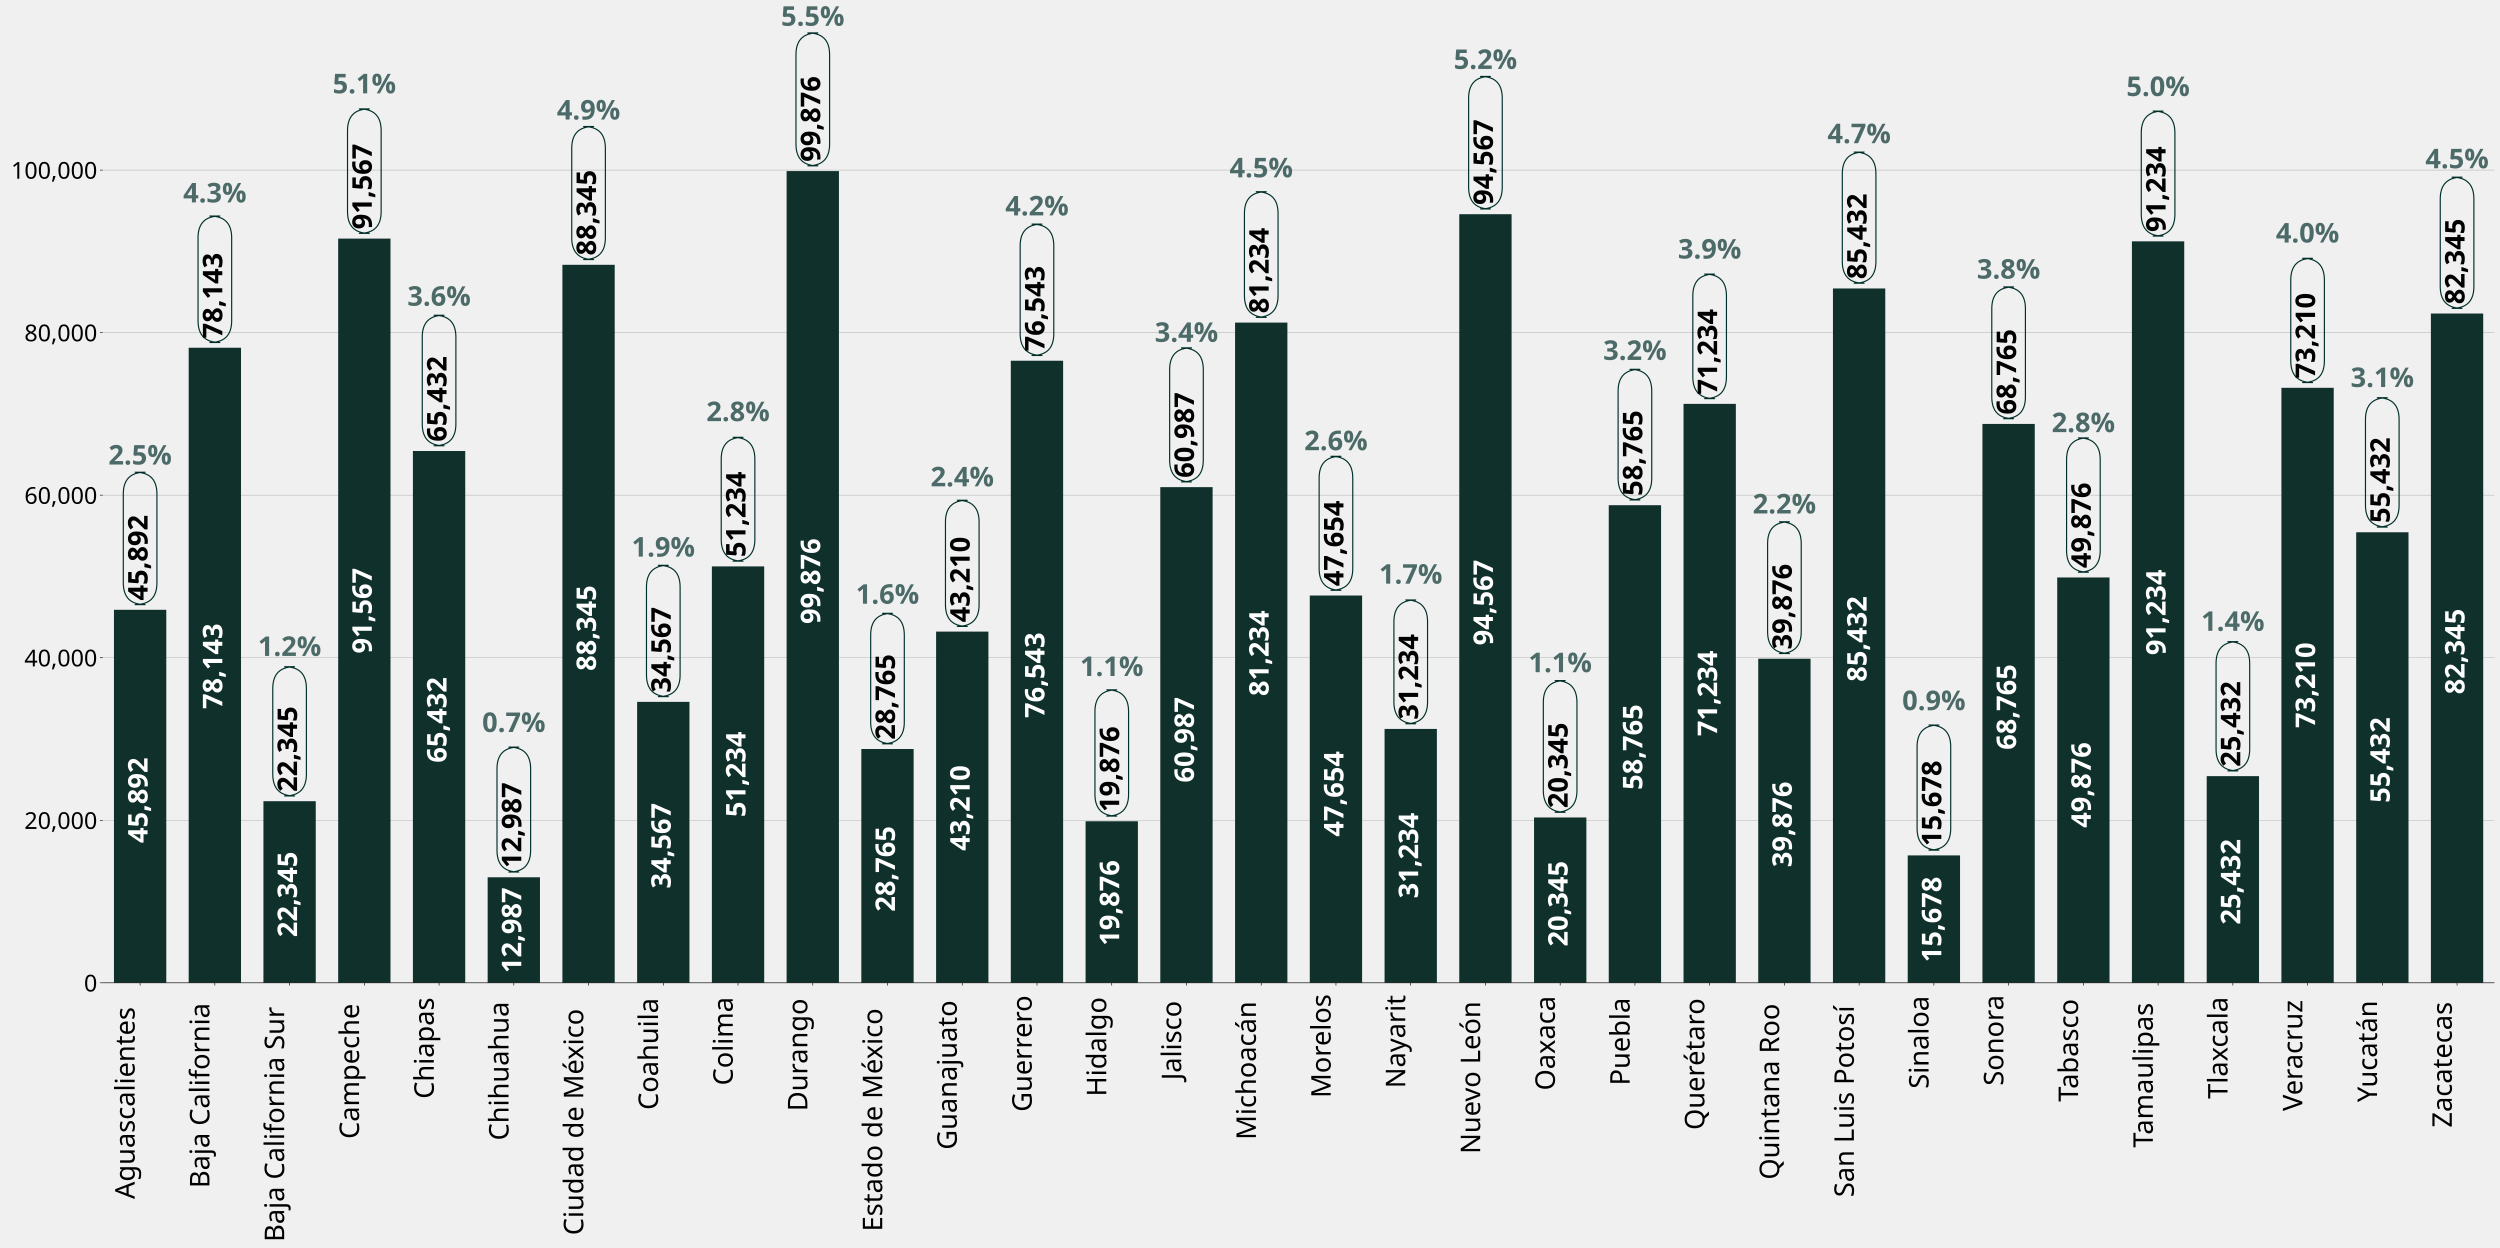
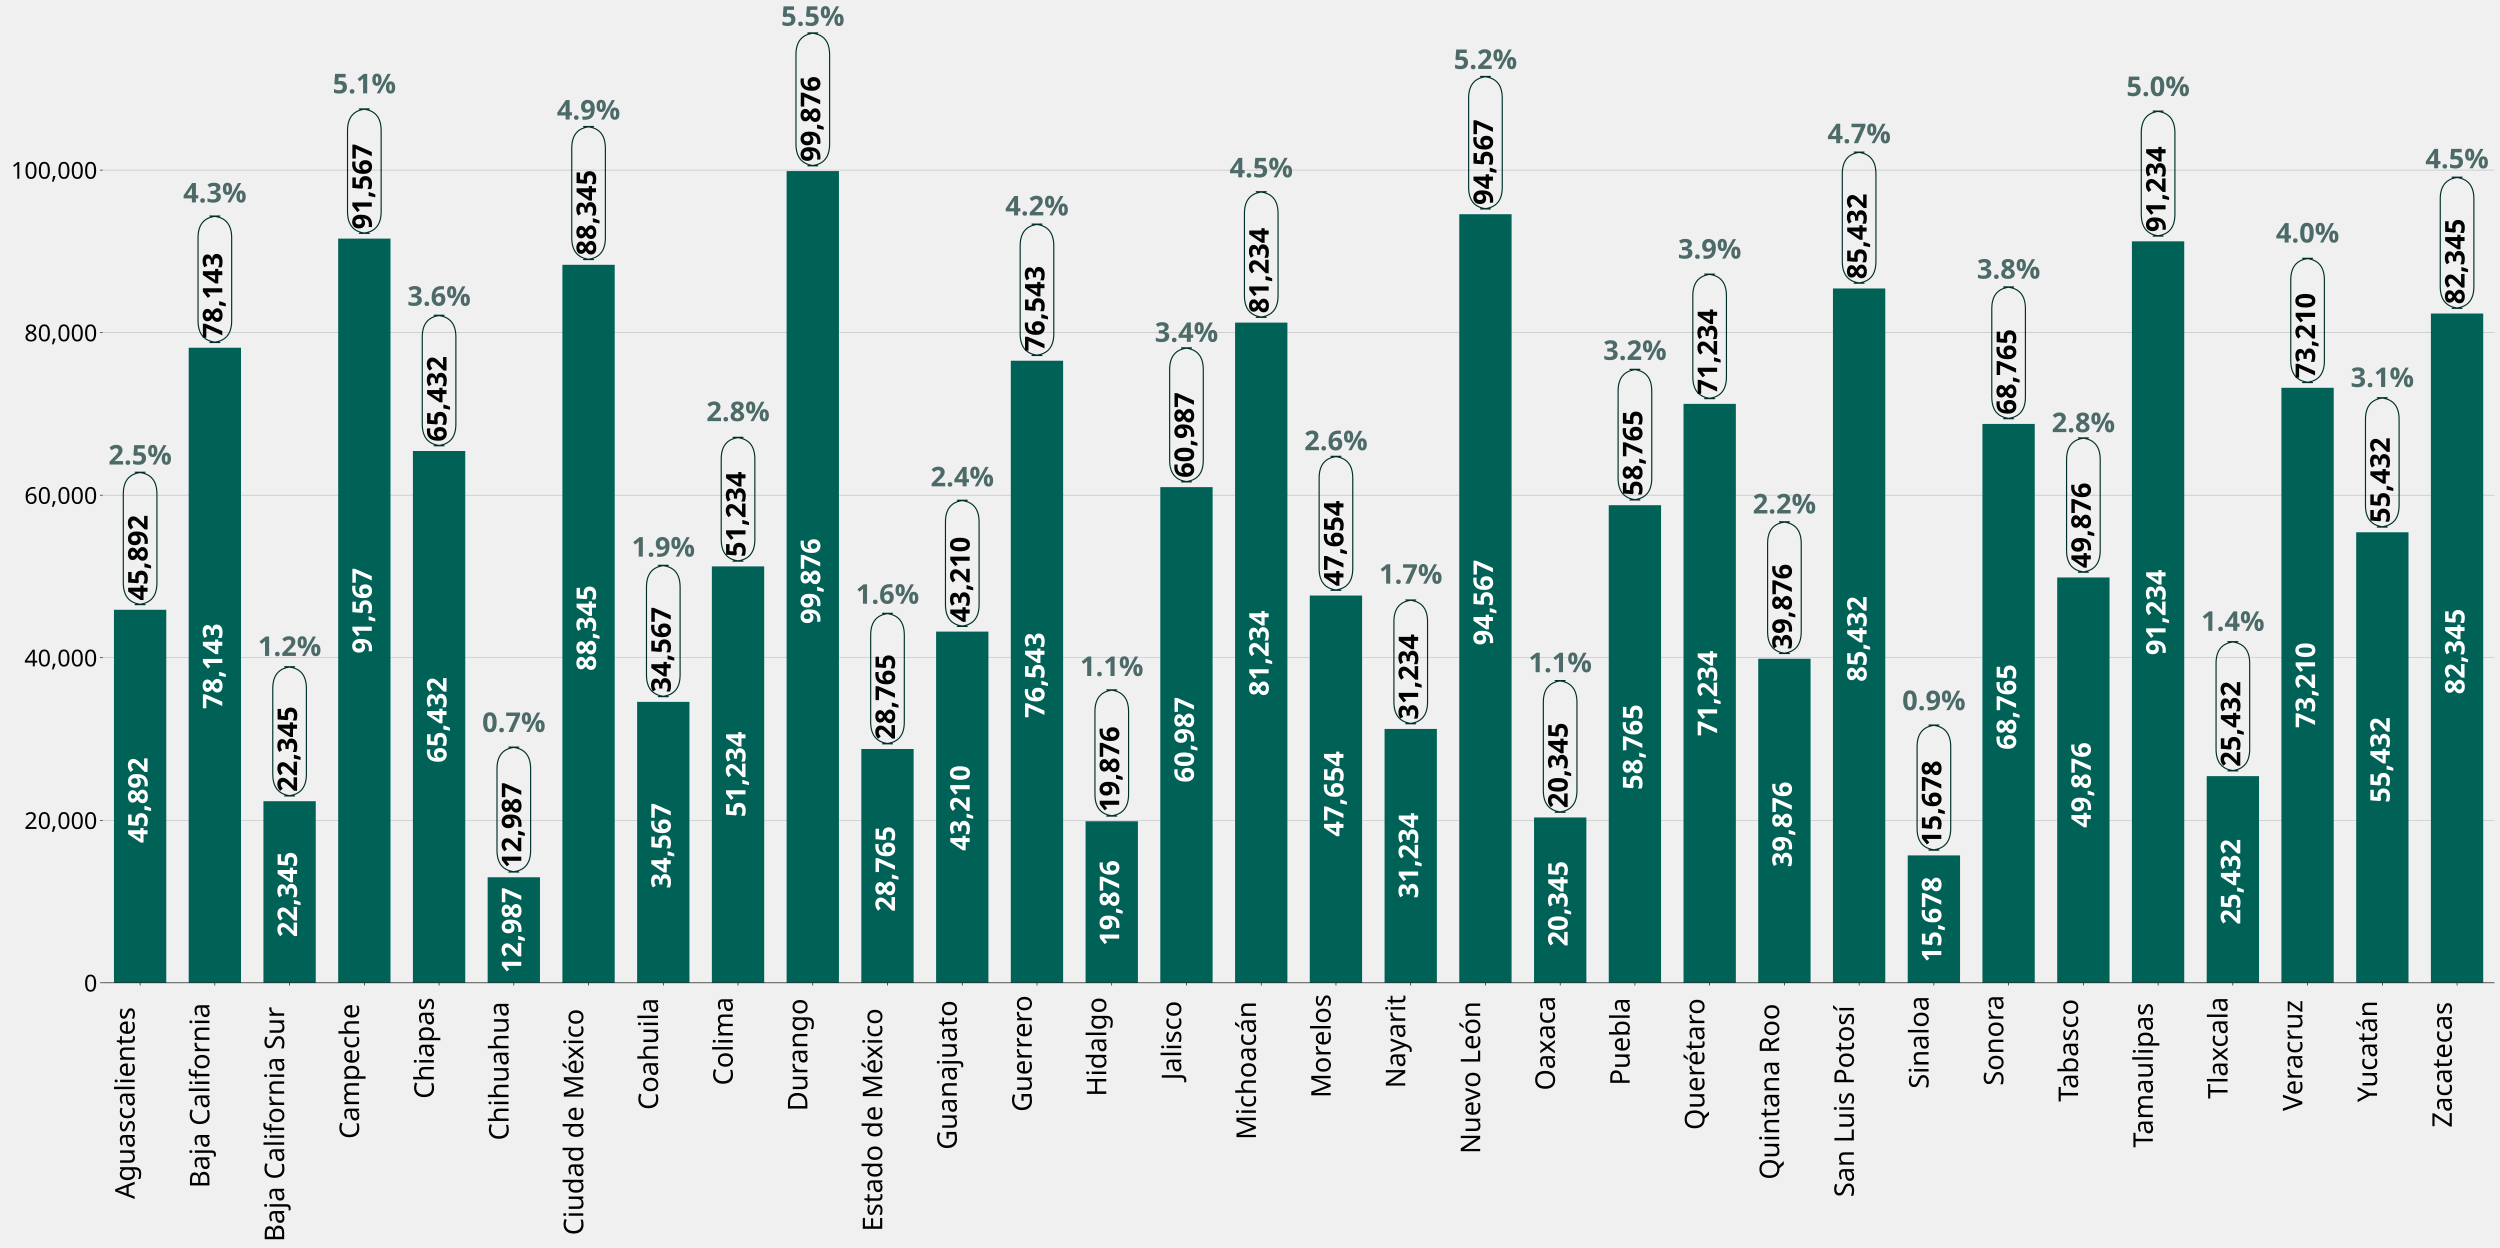
<svg xmlns="http://www.w3.org/2000/svg" xmlns:xlink="http://www.w3.org/1999/xlink" width="3216pt" height="1604.7pt" version="1.1" viewBox="0 0 3216 1604.7">
  <defs>
    <style type="text/css">*{stroke-linejoin: round; stroke-linecap: butt}</style>
  </defs>
  <path d="m0 1604.7h3216v-1604.7h-3216v1604.7z" opacity="0" />
  <path d="m132.17 1264.3h3076.7v-1200.9h-3076.7v1200.9z" opacity="0" />
  <defs>
    <path id="b" d="m0 0v3.5" stroke="#000" stroke-width=".8" />
  </defs>
  <use x="180.239" y="1264.321" stroke="#000000" stroke-width=".8" xlink:href="#b" />
  <text transform="translate(173.24 1542.4) rotate(-90)" font-family="'Montserrat'" font-size="35px" font-weight="500">Aguascalientes</text>
  <use x="276.385" y="1264.321" stroke="#000000" stroke-width=".8" xlink:href="#b" />
  <text transform="translate(269.38 1528.3) rotate(-90)" font-family="'Montserrat'" font-size="35px" font-weight="500">Baja California</text>
  <use x="372.53" y="1264.321" stroke="#000000" stroke-width=".8" xlink:href="#b" />
  <text transform="translate(365.53 1597.5) rotate(-90)" font-family="'Montserrat'" font-size="35px" font-weight="500">Baja California Sur</text>
  <use x="468.676" y="1264.321" stroke="#000000" stroke-width=".8" xlink:href="#b" />
  <text transform="translate(461.88 1465.1) rotate(-90)" font-family="'Montserrat'" font-size="35px" font-weight="500">Campeche</text>
  <use x="564.822" y="1264.321" stroke="#000000" stroke-width=".8" xlink:href="#b" />
  <text transform="translate(558.03 1413.5) rotate(-90)" font-family="'Montserrat'" font-size="35px" font-weight="500">Chiapas</text>
  <use x="660.968" y="1264.321" stroke="#000000" stroke-width=".8" xlink:href="#b" />
  <text transform="translate(654.18 1467.1) rotate(-90)" font-family="'Montserrat'" font-size="35px" font-weight="500">Chihuahua</text>
  <use x="757.114" y="1264.321" stroke="#000000" stroke-width=".8" xlink:href="#b" />
  <text transform="translate(750.32 1589) rotate(-90)" font-family="'Montserrat'" font-size="35px" font-weight="500">Ciudad de México</text>
  <use x="853.26" y="1264.321" stroke="#000000" stroke-width=".8" xlink:href="#b" />
  <text transform="translate(846.47 1427.8) rotate(-90)" font-family="'Montserrat'" font-size="35px" font-weight="500">Coahuila</text>
  <use x="949.406" y="1264.321" stroke="#000000" stroke-width=".8" xlink:href="#b" />
  <text transform="translate(942.61 1396.3) rotate(-90)" font-family="'Montserrat'" font-size="35px" font-weight="500">Colima</text>
  <use x="1045.552" y="1264.321" stroke="#000000" stroke-width=".8" xlink:href="#b" />
  <text transform="translate(1038.6 1429.4) rotate(-90)" font-family="'Montserrat'" font-size="35px" font-weight="500">Durango</text>
  <use x="1141.698" y="1264.321" stroke="#000000" stroke-width=".8" xlink:href="#b" />
  <text transform="translate(1134.9 1584.1) rotate(-90)" font-family="'Montserrat'" font-size="35px" font-weight="500">Estado de México</text>
  <use x="1237.844" y="1264.321" stroke="#000000" stroke-width=".8" xlink:href="#b" />
  <text transform="translate(1230.8 1479) rotate(-90)" font-family="'Montserrat'" font-size="35px" font-weight="500">Guanajuato</text>
  <use x="1333.99" y="1264.321" stroke="#000000" stroke-width=".8" xlink:href="#b" />
  <text transform="translate(1327.2 1430.2) rotate(-90)" font-family="'Montserrat'" font-size="35px" font-weight="500">Guerrero</text>
  <use x="1430.136" y="1264.321" stroke="#000000" stroke-width=".8" xlink:href="#b" />
  <text transform="translate(1423.1 1410.5) rotate(-90)" font-family="'Montserrat'" font-size="35px" font-weight="500">Hidalgo</text>
  <use x="1526.282" y="1264.321" stroke="#000000" stroke-width=".8" xlink:href="#b" />
  <text transform="translate(1519.5 1389.5) rotate(-90)" font-family="'Montserrat'" font-size="35px" font-weight="500">Jalisco</text>
  <use x="1622.428" y="1264.321" stroke="#000000" stroke-width=".8" xlink:href="#b" />
  <text transform="translate(1615.6 1466.2) rotate(-90)" font-family="'Montserrat'" font-size="35px" font-weight="500">Michoacán</text>
  <use x="1718.574" y="1264.321" stroke="#000000" stroke-width=".8" xlink:href="#b" />
  <text transform="translate(1711.8 1412.3) rotate(-90)" font-family="'Montserrat'" font-size="35px" font-weight="500">Morelos</text>
  <use x="1814.72" y="1264.321" stroke="#000000" stroke-width=".8" xlink:href="#b" />
  <text transform="translate(1807.7 1399.8) rotate(-90)" font-family="'Montserrat'" font-size="35px" font-weight="500">Nayarit</text>
  <use x="1910.865" y="1264.321" stroke="#000000" stroke-width=".8" xlink:href="#b" />
  <text transform="translate(1904.1 1484.3) rotate(-90)" font-family="'Montserrat'" font-size="35px" font-weight="500">Nuevo León</text>
  <use x="2007.011" y="1264.321" stroke="#000000" stroke-width=".8" xlink:href="#b" />
  <text transform="translate(2000.2 1402.8) rotate(-90)" font-family="'Montserrat'" font-size="35px" font-weight="500">Oaxaca</text>
  <use x="2103.157" y="1264.321" stroke="#000000" stroke-width=".8" xlink:href="#b" />
  <text transform="translate(2096.4 1396.3) rotate(-90)" font-family="'Montserrat'" font-size="35px" font-weight="500">Puebla</text>
  <use x="2199.303" y="1264.321" stroke="#000000" stroke-width=".8" xlink:href="#b" />
  <text transform="translate(2192.5 1453.6) rotate(-90)" font-family="'Montserrat'" font-size="35px" font-weight="500">Querétaro</text>
  <use x="2295.449" y="1264.321" stroke="#000000" stroke-width=".8" xlink:href="#b" />
  <text transform="translate(2288.7 1517.5) rotate(-90)" font-family="'Montserrat'" font-size="35px" font-weight="500">Quintana Roo</text>
  <use x="2391.595" y="1264.321" stroke="#000000" stroke-width=".8" xlink:href="#b" />
  <text transform="translate(2384.8 1540) rotate(-90)" font-family="'Montserrat'" font-size="35px" font-weight="500">San Luis Potosí</text>
  <use x="2487.741" y="1264.321" stroke="#000000" stroke-width=".8" xlink:href="#b" />
  <text transform="translate(2480.9 1400.5) rotate(-90)" font-family="'Montserrat'" font-size="35px" font-weight="500">Sinaloa</text>
  <use x="2583.887" y="1264.321" stroke="#000000" stroke-width=".8" xlink:href="#b" />
  <text transform="translate(2577.1 1396.6) rotate(-90)" font-family="'Montserrat'" font-size="35px" font-weight="500">Sonora</text>
  <use x="2680.033" y="1264.321" stroke="#000000" stroke-width=".8" xlink:href="#b" />
  <text transform="translate(2673.2 1417.3) rotate(-90)" font-family="'Montserrat'" font-size="35px" font-weight="500">Tabasco</text>
  <use x="2776.179" y="1264.321" stroke="#000000" stroke-width=".8" xlink:href="#b" />
  <text transform="translate(2769.4 1476.3) rotate(-90)" font-family="'Montserrat'" font-size="35px" font-weight="500">Tamaulipas</text>
  <use x="2872.325" y="1264.321" stroke="#000000" stroke-width=".8" xlink:href="#b" />
  <text transform="translate(2865.5 1413.5) rotate(-90)" font-family="'Montserrat'" font-size="35px" font-weight="500">Tlaxcala</text>
  <use x="2968.471" y="1264.321" stroke="#000000" stroke-width=".8" xlink:href="#b" />
  <text transform="translate(2961.7 1429.2) rotate(-90)" font-family="'Montserrat'" font-size="35px" font-weight="500">Veracruz</text>
  <use x="3064.617" y="1264.321" stroke="#000000" stroke-width=".8" xlink:href="#b" />
  <text transform="translate(3057.8 1417.8) rotate(-90)" font-family="'Montserrat'" font-size="35px" font-weight="500">Yucatán</text>
  <use x="3160.763" y="1264.321" stroke="#000000" stroke-width=".8" xlink:href="#b" />
  <text transform="translate(3154 1450.5) rotate(-90)" font-family="'Montserrat'" font-size="35px" font-weight="500">Zacatecas</text>
  <path d="m132.17 1264.3h3076.7" clip-path="url(#a)" fill="none" stroke="#b9b9b9" stroke-linecap="square" stroke-width=".75" />
  <defs>
    <path id="c" d="m0 0h-3.5" stroke="#000" stroke-width=".8" />
  </defs>
  <use x="132.166" y="1264.321" stroke="#000000" stroke-width=".8" xlink:href="#c" />
  <text transform="rotate(-0 125.17 1275.5)" x="125.166" y="1275.452" font-family="'Montserrat'" font-size="30px" font-weight="500" text-anchor="end">0</text>
  <path d="m132.17 1055.2h3076.7" clip-path="url(#a)" fill="none" stroke="#b9b9b9" stroke-linecap="square" stroke-width=".75" />
  <use x="132.166" y="1055.216" stroke="#000000" stroke-width=".8" xlink:href="#c" />
  <text transform="rotate(-0 125.17 1066.3)" x="125.166" y="1066.347" font-family="'Montserrat'" font-size="30px" font-weight="500" text-anchor="end">20,000</text>
  <path d="m132.17 846.11h3076.7" clip-path="url(#a)" fill="none" stroke="#b9b9b9" stroke-linecap="square" stroke-width=".75" />
  <use x="132.166" y="846.111" stroke="#000000" stroke-width=".8" xlink:href="#c" />
  <text transform="rotate(-0 125.17 857.24)" x="125.166" y="857.242" font-family="'Montserrat'" font-size="30px" font-weight="500" text-anchor="end">40,000</text>
  <path d="m132.17 637.01h3076.7" clip-path="url(#a)" fill="none" stroke="#b9b9b9" stroke-linecap="square" stroke-width=".75" />
  <use x="132.166" y="637.006" stroke="#000000" stroke-width=".8" xlink:href="#c" />
  <text transform="rotate(-0 125.17 648.14)" x="125.166" y="648.137" font-family="'Montserrat'" font-size="30px" font-weight="500" text-anchor="end">60,000</text>
  <path d="m132.17 427.9h3076.7" clip-path="url(#a)" fill="none" stroke="#b9b9b9" stroke-linecap="square" stroke-width=".75" />
  <use x="132.166" y="427.901" stroke="#000000" stroke-width=".8" xlink:href="#c" />
  <text transform="rotate(-0 125.17 439.03)" x="125.166" y="439.032" font-family="'Montserrat'" font-size="30px" font-weight="500" text-anchor="end">80,000</text>
  <path d="m132.17 218.8h3076.7" clip-path="url(#a)" fill="none" stroke="#b9b9b9" stroke-linecap="square" stroke-width=".75" />
  <use x="132.166" y="218.796" stroke="#000000" stroke-width=".8" xlink:href="#c" />
  <text transform="rotate(-0 125.17 229.93)" x="125.166" y="229.927" font-family="'Montserrat'" font-size="30px" font-weight="500" text-anchor="end">100,000</text>
-   <path d="m146.59 1264.3h67.302v-479.81h-67.302z" clip-path="url(#a)" fill="#10302c" />
-   <path d="m242.73 1264.3h67.302v-817h-67.302z" clip-path="url(#a)" fill="#10302c" />
-   <path d="m338.88 1264.3h67.302v-233.62h-67.302z" clip-path="url(#a)" fill="#10302c" />
-   <path d="m435.03 1264.3h67.302v-957.36h-67.302z" clip-path="url(#a)" fill="#10302c" />
-   <path d="m531.17 1264.3h67.302v-684.11h-67.302z" clip-path="url(#a)" fill="#10302c" />
-   <path d="m627.32 1264.3h67.302v-135.78h-67.302z" clip-path="url(#a)" fill="#10302c" />
-   <path d="m723.46 1264.3h67.302v-923.67h-67.302z" clip-path="url(#a)" fill="#10302c" />
-   <path d="m819.61 1264.3h67.302v-361.41h-67.302z" clip-path="url(#a)" fill="#10302c" />
-   <path d="m915.76 1264.3h67.302v-535.66h-67.302z" clip-path="url(#a)" fill="#10302c" />
-   <path d="m1011.9 1264.3h67.302v-1044.2h-67.302z" clip-path="url(#a)" fill="#10302c" />
-   <path d="m1108 1264.3h67.302v-300.75h-67.302z" clip-path="url(#a)" fill="#10302c" />
-   <path d="m1204.2 1264.3h67.302v-451.77h-67.302z" clip-path="url(#a)" fill="#10302c" />
-   <path d="m1300.3 1264.3h67.302v-800.28h-67.302z" clip-path="url(#a)" fill="#10302c" />
-   <path d="m1396.5 1264.3h67.302v-207.81h-67.302z" clip-path="url(#a)" fill="#10302c" />
-   <path d="m1492.6 1264.3h67.302v-637.63h-67.302z" clip-path="url(#a)" fill="#10302c" />
-   <path d="m1588.8 1264.3h67.302v-849.32h-67.302z" clip-path="url(#a)" fill="#10302c" />
-   <path d="m1684.9 1264.3h67.302v-498.23h-67.302z" clip-path="url(#a)" fill="#10302c" />
-   <path d="m1781.1 1264.3h67.302v-326.56h-67.302z" clip-path="url(#a)" fill="#10302c" />
-   <path d="m1877.2 1264.3h67.302v-988.72h-67.302z" clip-path="url(#a)" fill="#10302c" />
-   <path d="m1973.4 1264.3h67.302v-212.71h-67.302z" clip-path="url(#a)" fill="#10302c" />
-   <path d="m2069.5 1264.3h67.302v-614.4h-67.302z" clip-path="url(#a)" fill="#10302c" />
-   <path d="m2165.7 1264.3h67.302v-744.77h-67.302z" clip-path="url(#a)" fill="#10302c" />
-   <path d="m2261.8 1264.3h67.302v-416.91h-67.302z" clip-path="url(#a)" fill="#10302c" />
-   <path d="m2357.9 1264.3h67.302v-893.21h-67.302z" clip-path="url(#a)" fill="#10302c" />
-   <path d="m2454.1 1264.3h67.302v-163.92h-67.302z" clip-path="url(#a)" fill="#10302c" />
-   <path d="m2550.2 1264.3h67.302v-718.96h-67.302z" clip-path="url(#a)" fill="#10302c" />
-   <path d="m2646.4 1264.3h67.302v-521.47h-67.302z" clip-path="url(#a)" fill="#10302c" />
-   <path d="m2742.5 1264.3h67.302v-953.87h-67.302z" clip-path="url(#a)" fill="#10302c" />
-   <path d="m2838.7 1264.3h67.302v-265.9h-67.302z" clip-path="url(#a)" fill="#10302c" />
-   <path d="m2934.8 1264.3h67.302v-765.43h-67.302z" clip-path="url(#a)" fill="#10302c" />
-   <path d="m3031 1264.3h67.302v-579.56h-67.302z" clip-path="url(#a)" fill="#10302c" />
-   <path d="m3127.1 1264.3h67.302v-860.94h-67.302z" clip-path="url(#a)" fill="#10302c" />
+   <path d="m146.59 1264.3h67.302v-479.81h-67.302z" clip-path="url(#a)" fill="#006157" />
+   <path d="m242.73 1264.3h67.302v-817h-67.302z" clip-path="url(#a)" fill="#006157" />
+   <path d="m338.88 1264.3h67.302v-233.62h-67.302z" clip-path="url(#a)" fill="#006157" />
+   <path d="m435.03 1264.3h67.302v-957.36h-67.302z" clip-path="url(#a)" fill="#006157" />
+   <path d="m531.17 1264.3h67.302v-684.11h-67.302z" clip-path="url(#a)" fill="#006157" />
+   <path d="m627.32 1264.3h67.302v-135.78h-67.302z" clip-path="url(#a)" fill="#006157" />
+   <path d="m723.46 1264.3h67.302v-923.67h-67.302z" clip-path="url(#a)" fill="#006157" />
+   <path d="m819.61 1264.3h67.302v-361.41h-67.302z" clip-path="url(#a)" fill="#006157" />
+   <path d="m915.76 1264.3h67.302v-535.66h-67.302z" clip-path="url(#a)" fill="#006157" />
+   <path d="m1011.9 1264.3h67.302v-1044.2h-67.302z" clip-path="url(#a)" fill="#006157" />
+   <path d="m1108 1264.3h67.302v-300.75h-67.302z" clip-path="url(#a)" fill="#006157" />
+   <path d="m1204.2 1264.3h67.302v-451.77h-67.302z" clip-path="url(#a)" fill="#006157" />
+   <path d="m1300.3 1264.3h67.302v-800.28h-67.302z" clip-path="url(#a)" fill="#006157" />
+   <path d="m1396.5 1264.3h67.302v-207.81h-67.302z" clip-path="url(#a)" fill="#006157" />
+   <path d="m1492.6 1264.3h67.302v-637.63h-67.302z" clip-path="url(#a)" fill="#006157" />
+   <path d="m1588.8 1264.3h67.302v-849.32h-67.302z" clip-path="url(#a)" fill="#006157" />
+   <path d="m1684.9 1264.3h67.302v-498.23h-67.302z" clip-path="url(#a)" fill="#006157" />
+   <path d="m1781.1 1264.3h67.302v-326.56h-67.302z" clip-path="url(#a)" fill="#006157" />
+   <path d="m1877.2 1264.3h67.302v-988.72h-67.302z" clip-path="url(#a)" fill="#006157" />
+   <path d="m1973.4 1264.3h67.302v-212.71h-67.302z" clip-path="url(#a)" fill="#006157" />
+   <path d="m2069.5 1264.3h67.302v-614.4h-67.302z" clip-path="url(#a)" fill="#006157" />
+   <path d="m2165.7 1264.3h67.302v-744.77h-67.302z" clip-path="url(#a)" fill="#006157" />
+   <path d="m2261.8 1264.3h67.302v-416.91h-67.302z" clip-path="url(#a)" fill="#006157" />
+   <path d="m2357.9 1264.3h67.302v-893.21h-67.302z" clip-path="url(#a)" fill="#006157" />
+   <path d="m2454.1 1264.3h67.302v-163.92h-67.302z" clip-path="url(#a)" fill="#006157" />
+   <path d="m2550.2 1264.3h67.302v-718.96h-67.302z" clip-path="url(#a)" fill="#006157" />
+   <path d="m2646.4 1264.3h67.302v-521.47h-67.302z" clip-path="url(#a)" fill="#006157" />
+   <path d="m2742.5 1264.3h67.302v-953.87h-67.302z" clip-path="url(#a)" fill="#006157" />
+   <path d="m2838.7 1264.3h67.302v-265.9h-67.302z" clip-path="url(#a)" fill="#006157" />
+   <path d="m2934.8 1264.3h67.302v-765.43h-67.302z" clip-path="url(#a)" fill="#006157" />
+   <path d="m3031 1264.3h67.302v-579.56h-67.302z" clip-path="url(#a)" fill="#006157" />
+   <path d="m3127.1 1264.3h67.302v-860.94h-67.302z" clip-path="url(#a)" fill="#006157" />
  <path d="m132.17 1264.3h3076.7" fill="none" stroke="#000" stroke-linecap="square" stroke-width=".8" />
  <text transform="translate(189.83 1084.5) rotate(-90)" fill="#ffffff" font-family="'Montserrat'" font-size="35px" font-weight="700">45,892</text>
  <path d="m201.87 749.75v-114.28q0-28-28-28h12.737q-28 0-28 28v114.28q0 28 28 28h-12.737q28 0 28-28z" fill="none" stroke="#002f2a" stroke-width="1.5" />
  <text transform="translate(189.83 772.5) rotate(-90)" font-family="'Montserrat'" font-size="35px" font-weight="700">45,892  </text>
  <text transform="rotate(-0 180.24 597.59)" x="180.239" y="597.587" fill="#4c6a67" font-family="'Montserrat'" font-size="35px" font-weight="600" text-anchor="middle">2.5%</text>
  <text transform="translate(285.97 912.08) rotate(-90)" fill="#ffffff" font-family="'Montserrat'" font-size="35px" font-weight="700">78,143</text>
  <path d="m298.02 412.56v-106.65q0-28-28-28h12.737q-28 0-28 28v106.65q0 28 28 28h-12.737q28 0 28-28z" fill="none" stroke="#002f2a" stroke-width="1.5" />
  <text transform="translate(285.97 435.31) rotate(-90)" font-family="'Montserrat'" font-size="35px" font-weight="700">78,143  </text>
  <text transform="rotate(-0 276.38 260.4)" x="276.385" y="260.395" fill="#4c6a67" font-family="'Montserrat'" font-size="35px" font-weight="600" text-anchor="middle">4.3%</text>
  <text transform="translate(382.12 1205.6) rotate(-90)" fill="#ffffff" font-family="'Montserrat'" font-size="35px" font-weight="700">22,345</text>
  <path d="m394.16 995.94v-110.25q0-28-28-28h12.737q-28 0-28 28v110.25q0 28 28 28h-12.737q28 0 28-28z" fill="none" stroke="#002f2a" stroke-width="1.5" />
  <text transform="translate(382.12 1018.7) rotate(-90)" font-family="'Montserrat'" font-size="35px" font-weight="700">22,345  </text>
  <text transform="rotate(-0 372.53 843.78)" x="372.53" y="843.777" fill="#4c6a67" font-family="'Montserrat'" font-size="35px" font-weight="600" text-anchor="middle">1.2%</text>
  <text transform="translate(478.27 840.65) rotate(-90)" fill="#ffffff" font-family="'Montserrat'" font-size="35px" font-weight="700">91,567</text>
  <path d="m490.31 272.21v-104.12q0-28-28-28h12.737q-28 0-28 28v104.12q0 28 28 28h-12.737q28 0 28-28z" fill="none" stroke="#002f2a" stroke-width="1.5" />
  <text transform="translate(478.27 294.96) rotate(-90)" font-family="'Montserrat'" font-size="35px" font-weight="700">91,567  </text>
  <text transform="rotate(-0 468.68 120.04)" x="468.676" y="120.044" fill="#4c6a67" font-family="'Montserrat'" font-size="35px" font-weight="600" text-anchor="middle">5.1%</text>
  <text transform="translate(574.41 981.16) rotate(-90)" fill="#ffffff" font-family="'Montserrat'" font-size="35px" font-weight="700">65,432</text>
  <path d="m586.45 545.45v-111.9q0-28-28-28h12.737q-28 0-28 28v111.9q0 28 28 28h-12.737q28 0 28-28z" fill="none" stroke="#002f2a" stroke-width="1.5" />
  <text transform="translate(574.41 568.2) rotate(-90)" font-family="'Montserrat'" font-size="35px" font-weight="700">65,432  </text>
  <text transform="rotate(-0 564.82 393.29)" x="564.822" y="393.292" fill="#4c6a67" font-family="'Montserrat'" font-size="35px" font-weight="600" text-anchor="middle">3.6%</text>
  <text transform="translate(670.56 1251.7) rotate(-90)" fill="#ffffff" font-family="'Montserrat'" font-size="35px" font-weight="700">12,987</text>
  <path d="m682.6 1093.8v-104.75q0-28-28-28h12.737q-28 0-28 28v104.75q0 28 28 28h-12.737q28 0 28-28z" fill="none" stroke="#002f2a" stroke-width="1.5" />
  <text transform="translate(670.56 1116.5) rotate(-90)" font-family="'Montserrat'" font-size="35px" font-weight="700">12,987  </text>
  <text transform="rotate(-0 660.97 941.62)" x="660.968" y="941.617" fill="#4c6a67" font-family="'Montserrat'" font-size="35px" font-weight="600" text-anchor="middle">0.7%</text>
  <text transform="translate(766.7 863) rotate(-90)" fill="#ffffff" font-family="'Montserrat'" font-size="35px" font-weight="700">88,345</text>
  <path d="m778.75 305.89v-115.15q0-28-28-28h12.737q-28 0-28 28v115.15q0 28 28 28h-12.737q28 0 28-28z" fill="none" stroke="#002f2a" stroke-width="1.5" />
  <text transform="translate(766.7 328.64) rotate(-90)" font-family="'Montserrat'" font-size="35px" font-weight="700">88,345  </text>
  <text transform="rotate(-0 757.11 153.73)" x="757.114" y="153.731" fill="#4c6a67" font-family="'Montserrat'" font-size="35px" font-weight="600" text-anchor="middle">4.9%</text>
  <text transform="translate(862.85 1143) rotate(-90)" fill="#ffffff" font-family="'Montserrat'" font-size="35px" font-weight="700">34,567</text>
  <path d="m874.89 868.16v-112.95q0-28-28-28h12.737q-28 0-28 28v112.95q0 28 28 28h-12.737q28 0 28-28z" fill="none" stroke="#002f2a" stroke-width="1.5" />
  <text transform="translate(862.85 890.91) rotate(-90)" font-family="'Montserrat'" font-size="35px" font-weight="700">34,567  </text>
  <text transform="rotate(-0 853.26 715.99)" x="853.26" y="715.993" fill="#4c6a67" font-family="'Montserrat'" font-size="35px" font-weight="600" text-anchor="middle">1.9%</text>
  <text transform="translate(959 1051.1) rotate(-90)" fill="#ffffff" font-family="'Montserrat'" font-size="35px" font-weight="700">51,234</text>
  <path d="m971.04 693.9v-103.32q0-28-28-28h12.737q-28 0-28 28v103.32q0 28 28 28h-12.737q28 0 28-28z" fill="none" stroke="#002f2a" stroke-width="1.5" />
  <text transform="translate(959 716.65) rotate(-90)" font-family="'Montserrat'" font-size="35px" font-weight="700">51,234  </text>
  <text transform="rotate(-0 949.41 541.74)" x="949.406" y="541.735" fill="#4c6a67" font-family="'Montserrat'" font-size="35px" font-weight="600" text-anchor="middle">2.8%</text>
  <text transform="translate(1055.1 802.64) rotate(-90)" fill="#ffffff" font-family="'Montserrat'" font-size="35px" font-weight="700">99,876</text>
  <path d="m1067.2 185.33v-114.98q0-28-28-28h12.737q-28 0-28 28v114.98q0 28 28 28h-12.737q28 0 28-28z" fill="none" stroke="#002f2a" stroke-width="1.5" />
  <text transform="translate(1055.1 208.08) rotate(-90)" font-family="'Montserrat'" font-size="35px" font-weight="700">99,876  </text>
  <text transform="rotate(-0 1045.6 33.171)" x="1045.552" y="33.171" fill="#4c6a67" font-family="'Montserrat'" font-size="35px" font-weight="600" text-anchor="middle">5.5%</text>
  <text transform="translate(1151.3 1172.8) rotate(-90)" fill="#ffffff" font-family="'Montserrat'" font-size="35px" font-weight="700">28,765</text>
  <path d="m1163.3 928.82v-111.86q0-28-28-28h12.737q-28 0-28 28v111.86q0 28 28 28h-12.737q28 0 28-28z" fill="none" stroke="#002f2a" stroke-width="1.5" />
  <text transform="translate(1151.3 951.57) rotate(-90)" font-family="'Montserrat'" font-size="35px" font-weight="700">28,765  </text>
  <text transform="rotate(-0 1141.7 776.65)" x="1141.698" y="776.654" fill="#4c6a67" font-family="'Montserrat'" font-size="35px" font-weight="600" text-anchor="middle">1.6%</text>
  <text transform="translate(1247.4 1094.5) rotate(-90)" fill="#ffffff" font-family="'Montserrat'" font-size="35px" font-weight="700">43,210</text>
  <path d="m1259.5 777.79v-106.26q0-28-28-28h12.737q-28 0-28 28v106.26q0 28 28 28h-12.737q28 0 28-28z" fill="none" stroke="#002f2a" stroke-width="1.5" />
  <text transform="translate(1247.4 800.54) rotate(-90)" font-family="'Montserrat'" font-size="35px" font-weight="700">43,210  </text>
  <text transform="rotate(-0 1237.8 625.63)" x="1237.844" y="625.628" fill="#4c6a67" font-family="'Montserrat'" font-size="35px" font-weight="600" text-anchor="middle">2.4%</text>
  <text transform="translate(1343.6 923.6) rotate(-90)" fill="#ffffff" font-family="'Montserrat'" font-size="35px" font-weight="700">76,543</text>
  <path d="m1355.6 429.29v-112.95q0-28-28-28h12.737q-28 0-28 28v112.95q0 28 28 28h-12.737q28 0 28-28z" fill="none" stroke="#002f2a" stroke-width="1.5" />
  <text transform="translate(1343.6 452.04) rotate(-90)" font-family="'Montserrat'" font-size="35px" font-weight="700">76,543  </text>
  <text transform="rotate(-0 1334 277.12)" x="1333.99" y="277.123" fill="#4c6a67" font-family="'Montserrat'" font-size="35px" font-weight="600" text-anchor="middle">4.2%</text>
  <text transform="translate(1439.7 1216.6) rotate(-90)" fill="#ffffff" font-family="'Montserrat'" font-size="35px" font-weight="700">19,876</text>
  <path d="m1451.8 1021.8v-106.4q0-28-28-28h12.737q-28 0-28 28v106.4q0 28 28 28h-12.737q28 0 28-28z" fill="none" stroke="#002f2a" stroke-width="1.5" />
  <text transform="translate(1439.7 1044.5) rotate(-90)" font-family="'Montserrat'" font-size="35px" font-weight="700">19,876  </text>
  <text transform="rotate(-0 1430.1 869.59)" x="1430.136" y="869.591" fill="#4c6a67" font-family="'Montserrat'" font-size="35px" font-weight="600" text-anchor="middle">1.1%</text>
  <text transform="translate(1535.9 1006.7) rotate(-90)" fill="#ffffff" font-family="'Montserrat'" font-size="35px" font-weight="700">60,987</text>
  <path d="m1547.9 591.93v-116.45q0-28-28-28h12.737q-28 0-28 28v116.45q0 28 28 28h-12.737q28 0 28-28z" fill="none" stroke="#002f2a" stroke-width="1.5" />
  <text transform="translate(1535.9 614.68) rotate(-90)" font-family="'Montserrat'" font-size="35px" font-weight="700">60,987  </text>
  <text transform="rotate(-0 1526.3 439.77)" x="1526.282" y="439.765" fill="#4c6a67" font-family="'Montserrat'" font-size="35px" font-weight="600" text-anchor="middle">3.4%</text>
  <text transform="translate(1632 895.4) rotate(-90)" fill="#ffffff" font-family="'Montserrat'" font-size="35px" font-weight="700">81,234</text>
  <path d="m1644.1 380.24v-105.6q0-28-28-28h12.737q-28 0-28 28v105.6q0 28 28 28h-12.737q28 0 28-28z" fill="none" stroke="#002f2a" stroke-width="1.5" />
  <text transform="translate(1632 402.99) rotate(-90)" font-family="'Montserrat'" font-size="35px" font-weight="700">81,234  </text>
  <text transform="rotate(-0 1622.4 228.08)" x="1622.428" y="228.078" fill="#4c6a67" font-family="'Montserrat'" font-size="35px" font-weight="600" text-anchor="middle">4.5%</text>
  <text transform="translate(1728.2 1076.3) rotate(-90)" fill="#ffffff" font-family="'Montserrat'" font-size="35px" font-weight="700">47,654</text>
  <path d="m1740.2 731.33v-116.34q0-28-28-28h12.737q-28 0-28 28v116.34q0 28 28 28h-12.737q28 0 28-28z" fill="none" stroke="#002f2a" stroke-width="1.5" />
  <text transform="translate(1728.2 754.08) rotate(-90)" font-family="'Montserrat'" font-size="35px" font-weight="700">47,654  </text>
  <text transform="rotate(-0 1718.6 579.17)" x="1718.574" y="579.165" fill="#4c6a67" font-family="'Montserrat'" font-size="35px" font-weight="600" text-anchor="middle">2.6%</text>
  <text transform="translate(1824.3 1155.6) rotate(-90)" fill="#ffffff" font-family="'Montserrat'" font-size="35px" font-weight="700">31,234</text>
  <path d="m1836.4 903v-103.22q0-28-28-28h12.737q-28 0-28 28v103.22q0 28 28 28h-12.737q28 0 28-28z" fill="none" stroke="#002f2a" stroke-width="1.5" />
  <text transform="translate(1824.3 925.75) rotate(-90)" font-family="'Montserrat'" font-size="35px" font-weight="700">31,234  </text>
  <text transform="rotate(-0 1814.7 750.84)" x="1814.72" y="750.84" fill="#4c6a67" font-family="'Montserrat'" font-size="35px" font-weight="600" text-anchor="middle">1.7%</text>
  <text transform="translate(1920.5 830.16) rotate(-90)" fill="#ffffff" font-family="'Montserrat'" font-size="35px" font-weight="700">94,567</text>
  <path d="m1932.5 240.84v-114.52q0-28-28-28h12.737q-28 0-28 28v114.52q0 28 28 28h-12.737q28 0 28-28z" fill="none" stroke="#002f2a" stroke-width="1.5" />
  <text transform="translate(1920.5 263.59) rotate(-90)" font-family="'Montserrat'" font-size="35px" font-weight="700">94,567  </text>
  <text transform="rotate(-0 1910.9 88.678)" x="1910.865" y="88.678" fill="#4c6a67" font-family="'Montserrat'" font-size="35px" font-weight="600" text-anchor="middle">5.2%</text>
  <text transform="translate(2016.6 1217.6) rotate(-90)" fill="#ffffff" font-family="'Montserrat'" font-size="35px" font-weight="700">20,345</text>
  <path d="m2028.6 1016.9v-113.37q0-28-28-28h12.737q-28 0-28 28v113.37q0 28 28 28h-12.737q28 0 28-28z" fill="none" stroke="#002f2a" stroke-width="1.5" />
  <text transform="translate(2016.6 1039.6) rotate(-90)" font-family="'Montserrat'" font-size="35px" font-weight="700">20,345  </text>
  <text transform="rotate(-0 2007 864.69)" x="2007.011" y="864.688" fill="#4c6a67" font-family="'Montserrat'" font-size="35px" font-weight="600" text-anchor="middle">1.1%</text>
  <text transform="translate(2112.7 1016.1) rotate(-90)" fill="#ffffff" font-family="'Montserrat'" font-size="35px" font-weight="700">58,765</text>
  <path d="m2124.8 615.16v-112.03q0-28-28-28h12.737q-28 0-28 28v112.03q0 28 28 28h-12.737q28 0 28-28z" fill="none" stroke="#002f2a" stroke-width="1.5" />
  <text transform="translate(2112.7 637.91) rotate(-90)" font-family="'Montserrat'" font-size="35px" font-weight="700">58,765  </text>
  <text transform="rotate(-0 2103.2 463)" x="2103.157" y="462.997" fill="#4c6a67" font-family="'Montserrat'" font-size="35px" font-weight="600" text-anchor="middle">3.2%</text>
  <text transform="translate(2208.9 946.98) rotate(-90)" fill="#ffffff" font-family="'Montserrat'" font-size="35px" font-weight="700">71,234</text>
  <path d="m2220.9 484.79v-104.2q0-28-28-28h12.737q-28 0-28 28v104.2q0 28 28 28h-12.737q28 0 28-28z" fill="none" stroke="#002f2a" stroke-width="1.5" />
  <text transform="translate(2208.9 507.54) rotate(-90)" font-family="'Montserrat'" font-size="35px" font-weight="700">71,234  </text>
  <text transform="rotate(-0 2199.3 332.63)" x="2199.303" y="332.63" fill="#4c6a67" font-family="'Montserrat'" font-size="35px" font-weight="600" text-anchor="middle">3.9%</text>
  <text transform="translate(2305 1115.5) rotate(-90)" fill="#ffffff" font-family="'Montserrat'" font-size="35px" font-weight="700">39,876</text>
  <path d="m2317.1 812.65v-113.4q0-28-28-28h12.737q-28 0-28 28v113.4q0 28 28 28h-12.737q28 0 28-28z" fill="none" stroke="#002f2a" stroke-width="1.5" />
  <text transform="translate(2305 835.4) rotate(-90)" font-family="'Montserrat'" font-size="35px" font-weight="700">39,876  </text>
  <text transform="rotate(-0 2295.4 660.49)" x="2295.449" y="660.486" fill="#4c6a67" font-family="'Montserrat'" font-size="35px" font-weight="600" text-anchor="middle">2.2%</text>
  <text transform="translate(2401.2 877.01) rotate(-90)" fill="#ffffff" font-family="'Montserrat'" font-size="35px" font-weight="700">85,432</text>
  <path d="m2413.2 336.35v-112.7q0-28-28-28h12.737q-28 0-28 28v112.7q0 28 28 28h-12.737q28 0 28-28z" fill="none" stroke="#002f2a" stroke-width="1.5" />
  <text transform="translate(2401.2 359.1) rotate(-90)" font-family="'Montserrat'" font-size="35px" font-weight="700">85,432  </text>
  <text transform="rotate(-0 2391.6 184.19)" x="2391.595" y="184.187" fill="#4c6a67" font-family="'Montserrat'" font-size="35px" font-weight="600" text-anchor="middle">4.7%</text>
  <text transform="translate(2497.3 1237.8) rotate(-90)" fill="#ffffff" font-family="'Montserrat'" font-size="35px" font-weight="700">15,678</text>
  <path d="m2509.4 1065.6v-104.93q0-28-28-28h12.737q-28 0-28 28v104.93q0 28 28 28h-12.737q28 0 28-28z" fill="none" stroke="#002f2a" stroke-width="1.5" />
  <text transform="translate(2497.3 1088.4) rotate(-90)" font-family="'Montserrat'" font-size="35px" font-weight="700">15,678  </text>
  <text transform="rotate(-0 2487.7 913.48)" x="2487.741" y="913.482" fill="#4c6a67" font-family="'Montserrat'" font-size="35px" font-weight="600" text-anchor="middle">0.9%</text>
  <text transform="translate(2593.5 964.54) rotate(-90)" fill="#ffffff" font-family="'Montserrat'" font-size="35px" font-weight="700">68,765</text>
  <path d="m2605.5 510.61v-113.5q0-28-28-28h12.737q-28 0-28 28v113.5q0 28 28 28h-12.737q28 0 28-28z" fill="none" stroke="#002f2a" stroke-width="1.5" />
  <text transform="translate(2593.5 533.36) rotate(-90)" font-family="'Montserrat'" font-size="35px" font-weight="700">68,765  </text>
  <text transform="rotate(-0 2583.9 358.44)" x="2583.887" y="358.444" fill="#4c6a67" font-family="'Montserrat'" font-size="35px" font-weight="600" text-anchor="middle">3.8%</text>
  <text transform="translate(2689.6 1064.9) rotate(-90)" fill="#ffffff" font-family="'Montserrat'" font-size="35px" font-weight="700">49,876</text>
  <path d="m2701.7 708.1v-116.8q0-28-28-28h12.737q-28 0-28 28v116.8q0 28 28 28h-12.737q28 0 28-28z" fill="none" stroke="#002f2a" stroke-width="1.5" />
  <text transform="translate(2689.6 730.85) rotate(-90)" font-family="'Montserrat'" font-size="35px" font-weight="700">49,876  </text>
  <text transform="rotate(-0 2680 555.93)" x="2680.033" y="555.934" fill="#4c6a67" font-family="'Montserrat'" font-size="35px" font-weight="600" text-anchor="middle">2.8%</text>
  <text transform="translate(2785.8 842.72) rotate(-90)" fill="#ffffff" font-family="'Montserrat'" font-size="35px" font-weight="700">91,234</text>
  <path d="m2797.8 275.69v-104.79q0-28-28-28h12.737q-28 0-28 28v104.79q0 28 28 28h-12.737q28 0 28-28z" fill="none" stroke="#002f2a" stroke-width="1.5" />
  <text transform="translate(2785.8 298.44) rotate(-90)" font-family="'Montserrat'" font-size="35px" font-weight="700">91,234  </text>
  <text transform="rotate(-0 2776.2 123.53)" x="2776.179" y="123.525" fill="#4c6a67" font-family="'Montserrat'" font-size="35px" font-weight="600" text-anchor="middle">5.0%</text>
  <text transform="translate(2881.9 1189.4) rotate(-90)" fill="#ffffff" font-family="'Montserrat'" font-size="35px" font-weight="700">25,432</text>
  <path d="m2894 963.66v-110.25q0-28-28-28h12.737q-28 0-28 28v110.25q0 28 28 28h-12.737q28 0 28-28z" fill="none" stroke="#002f2a" stroke-width="1.5" />
  <text transform="translate(2881.9 986.41) rotate(-90)" font-family="'Montserrat'" font-size="35px" font-weight="700">25,432  </text>
  <text transform="rotate(-0 2872.3 811.5)" x="2872.325" y="811.502" fill="#4c6a67" font-family="'Montserrat'" font-size="35px" font-weight="600" text-anchor="middle">1.4%</text>
  <text transform="translate(2978.1 936.47) rotate(-90)" fill="#ffffff" font-family="'Montserrat'" font-size="35px" font-weight="700">73,210</text>
  <path d="m2990.1 464.13v-103.85q0-28-28-28h12.737q-28 0-28 28v103.85q0 28 28 28h-12.737q28 0 28-28z" fill="none" stroke="#002f2a" stroke-width="1.5" />
  <text transform="translate(2978.1 486.88) rotate(-90)" font-family="'Montserrat'" font-size="35px" font-weight="700">73,210  </text>
  <text transform="rotate(-0 2968.5 311.97)" x="2968.471" y="311.971" fill="#4c6a67" font-family="'Montserrat'" font-size="35px" font-weight="600" text-anchor="middle">4.0%</text>
  <text transform="translate(3074.2 1032.7) rotate(-90)" fill="#ffffff" font-family="'Montserrat'" font-size="35px" font-weight="700">55,432</text>
  <path d="m3086.2 650.01v-110.42q0-28-28-28h12.737q-28 0-28 28v110.42q0 28 28 28h-12.737q28 0 28-28z" fill="none" stroke="#002f2a" stroke-width="1.5" />
  <text transform="translate(3074.2 672.76) rotate(-90)" font-family="'Montserrat'" font-size="35px" font-weight="700">55,432  </text>
  <text transform="rotate(-0 3064.6 497.84)" x="3064.617" y="497.844" fill="#4c6a67" font-family="'Montserrat'" font-size="35px" font-weight="600" text-anchor="middle">3.1%</text>
  <text transform="translate(3170.4 893.14) rotate(-90)" fill="#ffffff" font-family="'Montserrat'" font-size="35px" font-weight="700">82,345</text>
  <path d="m3182.4 368.63v-112.7q0-28-28-28h12.737q-28 0-28 28v112.7q0 28 28 28h-12.737q28 0 28-28z" fill="none" stroke="#002f2a" stroke-width="1.5" />
  <text transform="translate(3170.4 391.38) rotate(-90)" font-family="'Montserrat'" font-size="35px" font-weight="700">82,345  </text>
  <text transform="rotate(-0 3160.8 216.46)" x="3160.763" y="216.462" fill="#4c6a67" font-family="'Montserrat'" font-size="35px" font-weight="600" text-anchor="middle">4.5%</text>
  <defs>
    <clipPath id="a">
      <rect x="132.17" y="63.458" width="3076.7" height="1200.9" />
    </clipPath>
  </defs>
</svg>
